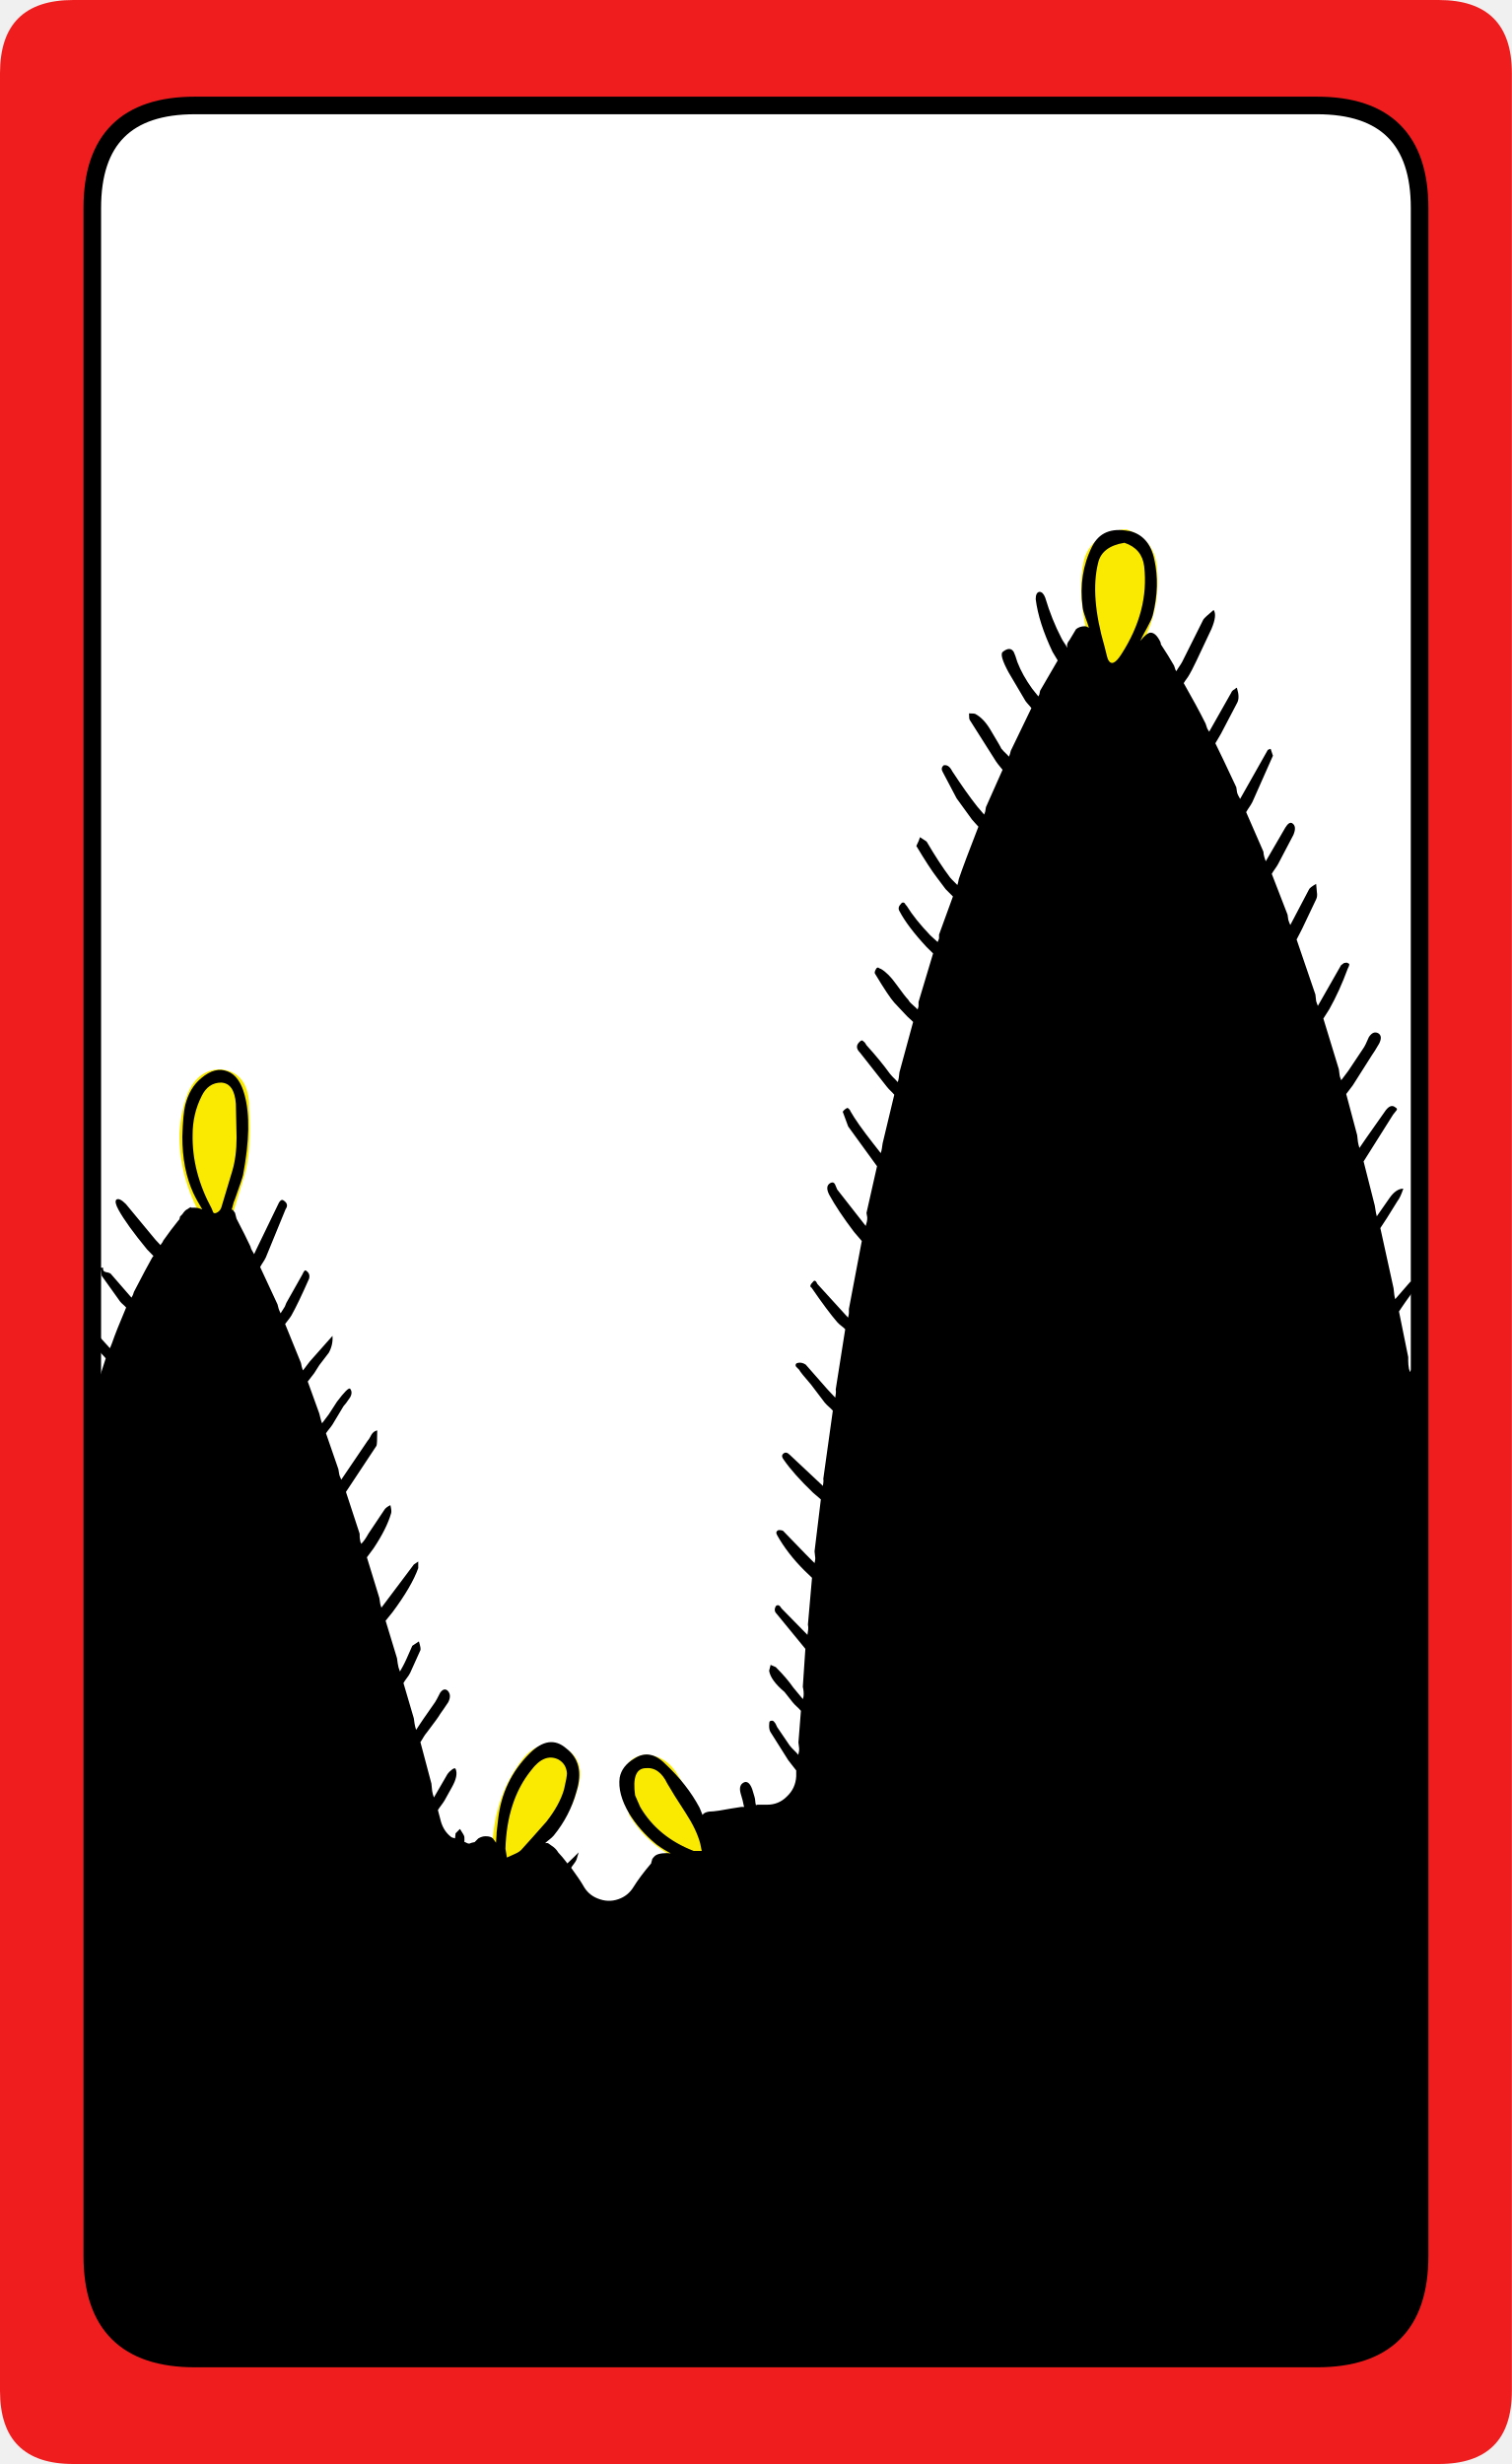
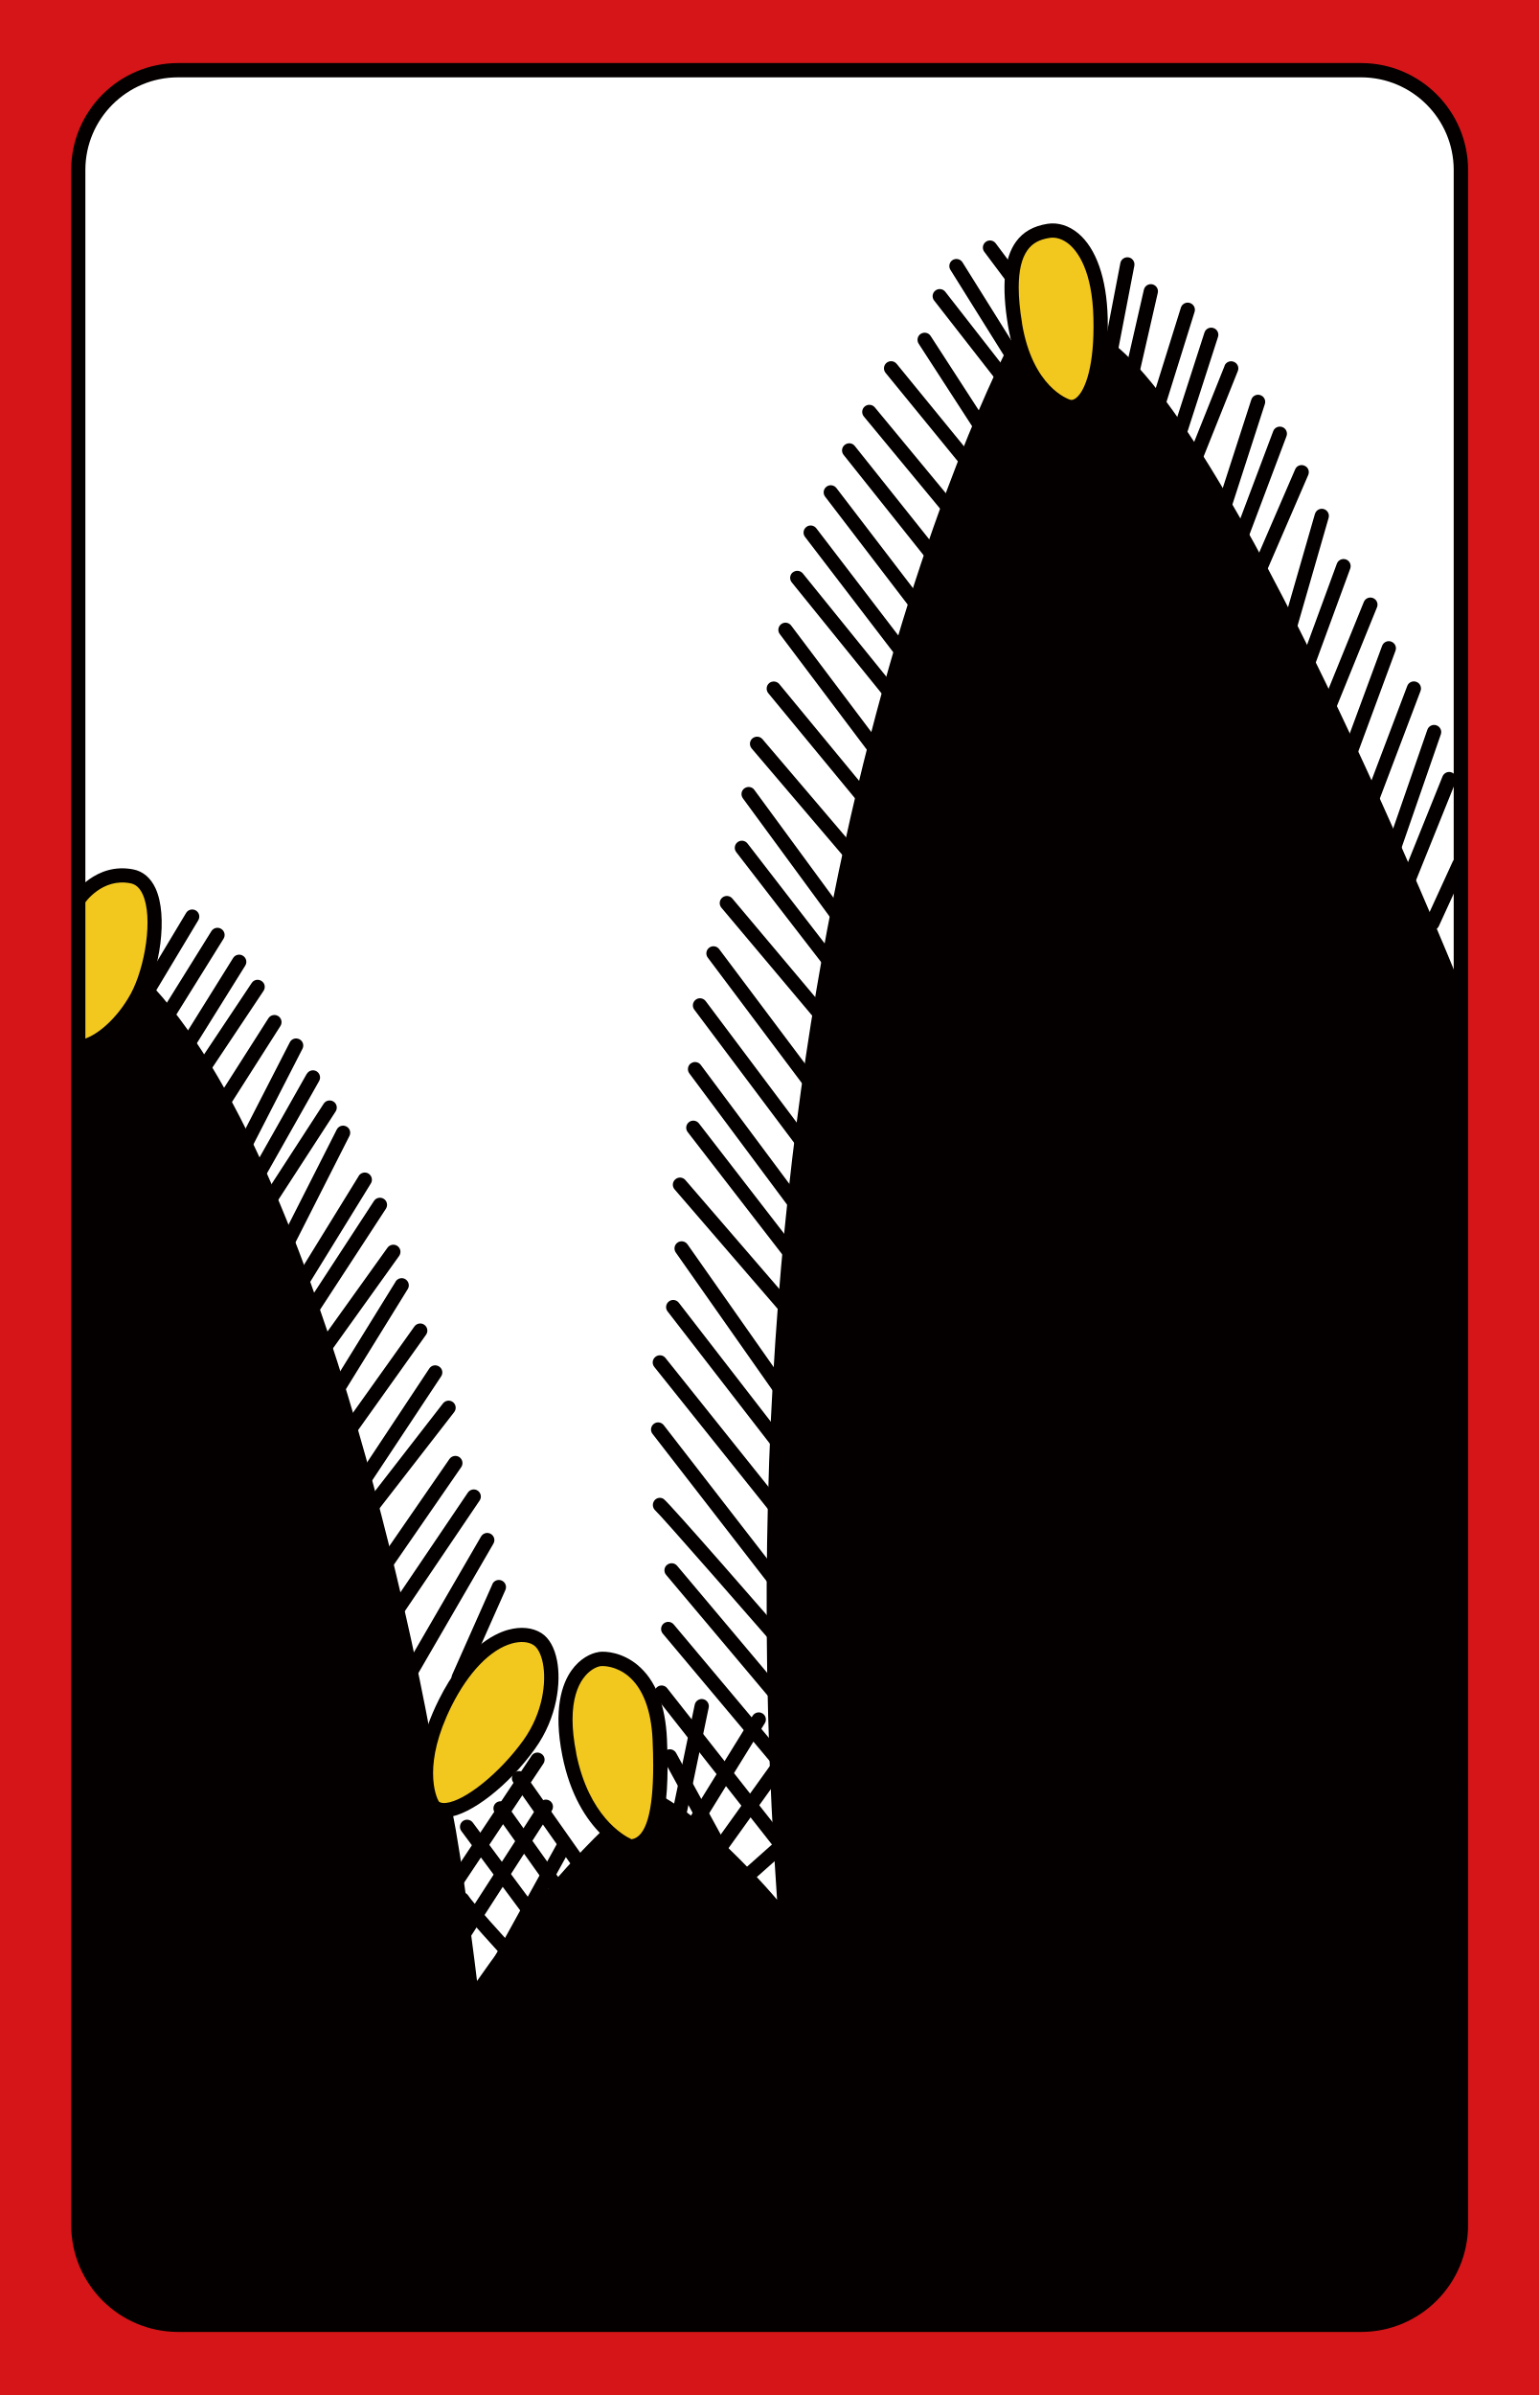
- <svg xmlns="http://www.w3.org/2000/svg" preserveAspectRatio="none" version="1.1" viewBox="0 0 103.2 168.2">
-   <path d="m13.299 7.199c-4.667 0-7 2.333-7 7v139.8c0 4.667 2.333 7 7 7h76.6c4.667 0 7-2.333 7-7v-139.8c0-4.667-2.333-7-7-7z" fill="#fff" />
-   <path d="m76.6 36.15c-1.41 0.256-2.276 0.938-2.6 2.049-0.387 1.675-0.22 3.725 0.5 6.15 0.291 1.781 1.665 2.536 2.799 0.75 1.381-2.104 1.932-4.286 1.65-6.549-0.142-1.13-0.776-1.915-1.9-2.352-0.018 3e-3 -0.051-0.012-0.1-0.049-0.03 3e-3 -0.096 3e-3 -0.199 0zm-61.6 36.85c-0.931 0.015-1.632 0.497-2.102 1.449-0.374 0.881-0.589 1.848-0.648 2.9v0.051c-0.028 1.824 0.422 3.624 1.35 5.4 0.414 1.577 2.138 0.831 2.35-0.102 8e-3 -0.016 8e-3 -0.032 0-0.049l0.75-2.451c0.331-1.192 0.432-2.74 0.301-4.648v-0.25c-0.09-1.407-0.724-2.174-1.9-2.301zm22.549 46.051c-0.774 0.017-1.441 0.416-2 1.199-1.237 1.658-1.886 3.641-1.949 5.949 0 0.359 0.098 3.328 3.449-0.25 1.253-1.344 2.021-2.543 2.301-3.6l0.049-0.15c0.133-0.436 0.201-0.785 0.201-1.049v-0.25c-0.084-0.722-0.45-1.255-1.1-1.6-0.309-0.164-0.627-0.247-0.951-0.25zm6.4 0.75c-0.454 0.059-0.805 0.241-1.051 0.549-0.598 0.829-0.472 1.907-0.398 2.301l0.049 0.299c0.068 0.161 0.202 0.446 0.4 0.852h-0.051c0.922 1.582 2.273 2.714 4.051 3.398 2.46 0.384 1.802-1.401 1.699-1.649-0.213-0.734-0.713-1.718-1.5-2.951l-0.799-1.299c-0.549-0.986-1.299-1.486-2.25-1.5z" fill="#faea01" />
-   <path d="m77.049 36.25c-1.2-0.233-2.033 0.117-2.5 1.051-0.633 1.267-0.85 2.648-0.65 4.148 0.043 0.403 0.302 0.944 0.432 1.402-0.093-0.035-0.162-0.102-0.281-0.102-0.233 0-0.433 0.066-0.6 0.199l-0.449 0.75c-0.146 0.167-0.197 0.334-0.15 0.5-1e-3 3e-3 2.3e-4 0.005-0.01 0.008-0.106-0.217-0.298-0.44-0.395-0.656-0.433-0.833-0.8-1.75-1.1-2.75-0.1-0.267-0.234-0.4-0.4-0.4-0.167 0.033-0.25 0.2-0.25 0.5 0.133 1.067 0.517 2.266 1.15 3.6 0.028 0.05 0.286 0.473 0.352 0.584l-1.201 2.066-0.051 0.25c-0.016 0.051-0.049 0.09-0.068 0.139-0.109-0.148-0.352-0.419-0.432-0.539-0.433-0.6-0.767-1.201-1-1.801-0.1-0.333-0.183-0.566-0.25-0.699-0.167-0.267-0.417-0.267-0.75 0-0.167 0.133-0.033 0.6 0.4 1.4l1.15 1.949c0.103 0.151 0.297 0.335 0.406 0.488l-1.406 2.912-0.051 0.199c-0.015 0.075-0.056 0.133-0.078 0.203-0.146-0.189-0.329-0.309-0.473-0.502l-0.049-0.051c0-0.033-0.25-0.466-0.75-1.299-0.3-0.5-0.633-0.851-1-1.051-0.033-0.033-0.184-0.051-0.451-0.051 0 0.267 0.017 0.418 0.051 0.451l1.805 2.85c0.176 0.252 0.281 0.349 0.434 0.549l-1.135 2.551-0.049 0.301c-0.014 0.075-0.054 0.135-0.076 0.205-0.197-0.233-0.211-0.238-0.475-0.555-0.5-0.633-1.066-1.434-1.699-2.4-0.167-0.333-0.368-0.467-0.602-0.4-0.133 0.133-0.149 0.283-0.049 0.449l0.949 1.801c0.6 0.833 0.951 1.316 1.051 1.449 0.102 0.135 0.319 0.341 0.436 0.484-0.645 1.654-1.093 2.852-1.336 3.566l-0.051 0.25c-0.011 0.06-0.035 0.109-0.049 0.166-0.168-0.183-0.328-0.311-0.5-0.516-0.5-0.667-1.033-1.484-1.6-2.451l-0.451-0.299c-0.033 0.133-0.117 0.333-0.25 0.6 0.6 1 1.067 1.717 1.4 2.15l0.6 0.799c0.086 0.105 0.393 0.378 0.498 0.498l-0.947 2.603v0.25c-0.013 0.094-0.072 0.169-0.098 0.258-0.059-0.056-0.473-0.43-0.502-0.459-0.7-0.733-1.235-1.4-1.602-2-0.067-0.067-0.115-0.133-0.148-0.199-0.1-0.067-0.183-0.051-0.25 0.049-0.167 0.167-0.202 0.333-0.102 0.5 0.367 0.7 0.985 1.518 1.852 2.451l0.443 0.436-0.994 3.314v0.299c-0.01 0.073-0.048 0.139-0.062 0.211-0.146-0.156-0.403-0.358-0.539-0.51l-0.1-0.15c-0.133-0.133-0.418-0.5-0.852-1.1-0.333-0.467-0.667-0.8-1-1-0.1-0.033-0.166-0.066-0.199-0.1-0.067 0-0.117 0.033-0.15 0.1-0.1 0.167-0.116 0.283-0.049 0.35 0.6 1 1.032 1.649 1.299 1.949l0.801 0.852c0.138 0.158 0.34 0.306 0.482 0.463l-0.934 3.436-0.049 0.4c-0.013 0.102-0.042 0.185-0.068 0.271-0.211-0.247-0.299-0.287-0.531-0.57-0.433-0.6-0.968-1.251-1.602-1.951-0.067-0.133-0.133-0.217-0.199-0.25-0.067-0.1-0.15-0.1-0.25 0-0.267 0.233-0.267 0.483 0 0.75l1.85 2.35c0.168 0.214 0.329 0.327 0.496 0.531l-0.795 3.32-0.051 0.35c-0.015 0.119-0.045 0.219-0.078 0.316l-0.521-0.666c-0.733-0.933-1.251-1.668-1.551-2.201 0-0.033-0.033-0.084-0.1-0.15s-0.117-0.082-0.15-0.049c-0.067 0.033-0.133 0.084-0.199 0.15-0.067 0.067-0.084 0.115-0.051 0.148l0.35 0.951 1.969 2.713-0.719 3.188 0.051 0.299c0.015 0.212-0.05 0.398-0.104 0.588l-1.947-2.488c-0.067-0.167-0.115-0.283-0.148-0.35-0.067-0.133-0.167-0.166-0.301-0.1-0.267 0.133-0.299 0.401-0.1 0.801 0.4 0.733 0.966 1.582 1.699 2.549l0.529 0.617-0.879 4.633v0.25c4e-4 0.122-0.034 0.233-0.057 0.348l-2.094-2.297c-0.1-0.233-0.199-0.284-0.299-0.15-0.2 0.2-0.235 0.334-0.102 0.4 0.733 1.067 1.317 1.85 1.75 2.35l0.051 0.051c0.105 0.13 0.385 0.305 0.498 0.438l-0.648 4.111c0.04 0.186-0.01 0.371-0.031 0.557-0.221-0.244-0.316-0.319-0.568-0.605l-1.449-1.65c-0.2-0.133-0.402-0.166-0.602-0.1-0.1 0.067-0.116 0.15-0.049 0.25l0.201 0.199c0.067 0.133 0.334 0.467 0.801 1l0.949 1.25c0.202 0.237 0.354 0.322 0.551 0.545l-0.65 4.654c0.035 0.17-0.015 0.324-0.027 0.484l-2.273-2.133c-0.167-0.167-0.316-0.184-0.449-0.051-0.1 0.1-0.083 0.234 0.051 0.4 0.433 0.633 1.1 1.383 2 2.25l0.35 0.299c0.056 0.055 0.123 0.103 0.18 0.158l-0.43 3.543 0.049 0.449c0.01 0.126-0.033 0.234-0.047 0.352-0.196-0.209-0.408-0.387-0.602-0.602l-1.5-1.549c-0.033-0.067-0.152-0.102-0.352-0.102-0.167 0.067-0.199 0.185-0.1 0.352 0.467 0.833 1.083 1.632 1.85 2.398 0.056 0.056 0.422 0.404 0.529 0.508l-0.279 3.193c0.056 0.247 1e-4 0.472-0.033 0.701l-1.766-1.801c-0.133-0.233-0.267-0.284-0.4-0.15-0.1 0.2-0.083 0.367 0.051 0.5l1.973 2.406-0.174 2.594c0.056 0.228 0.073 0.445 0.051 0.65-0.01 0.069-0.034 0.122-0.047 0.188l-0.654-0.789c-0.3-0.433-0.699-0.898-1.199-1.398l-0.35-0.15-0.1 0.4c0.067 0.433 0.416 0.916 1.049 1.449l0.551 0.699c0.182 0.23 0.387 0.366 0.57 0.588l-0.17 2.162 0.049 0.4c0.015 0.153-0.033 0.297-0.059 0.443-0.165-0.217-0.435-0.425-0.592-0.643l-0.85-1.25c-0.067-0.167-0.133-0.283-0.199-0.35-0.067-0.1-0.167-0.117-0.301-0.051-0.033 0.033-0.049 0.134-0.049 0.301 0 0.2 0.033 0.349 0.1 0.449l1.199 1.9c0.063 0.095 0.412 0.525 0.551 0.709v0.391c-0.026 0.556-0.243 1.023-0.65 1.4-0.369 0.369-0.818 0.551-1.35 0.549-0.284 6.5e-4 -0.502 6.5e-4 -0.65 0l-0.1 0.029c-0.062-0.202-0.03-0.374-0.1-0.578l-0.15-0.5c-0.133-0.367-0.3-0.533-0.5-0.5-0.3 0.1-0.401 0.35-0.301 0.75l0.1 0.35c0.059 0.157 0.091 0.426 0.146 0.6h-0.195c-0.474 0.072-0.974 0.155-1.5 0.25l-0.4 0.051c-0.398 0-0.645 0.083-0.746 0.248-0.074-0.168-0.122-0.327-0.203-0.498-0.567-1.067-1.352-2.067-2.352-3-0.7-0.7-1.4-0.816-2.1-0.35-0.567 0.333-0.9 0.765-1 1.299-0.1 0.733 0.117 1.551 0.65 2.451 0.467 0.767 1.083 1.466 1.85 2.1 0.439 0.329 0.694 0.455 0.988 0.625-0.097-0.015-0.135-8e-3 -0.238-0.025-0.467 0-0.767 0.083-0.9 0.25-0.1 0.1-0.148 0.183-0.148 0.25-0.026 0.072-0.044 0.138-0.051 0.199-0.516 0.609-0.915 1.144-1.199 1.602-0.248 0.413-0.598 0.696-1.051 0.85-0.461 0.159-0.928 0.141-1.4-0.051-0.435-0.168-0.768-0.468-1-0.9-0.157-0.271-0.436-0.681-0.812-1.197 0.103-0.188 0.286-0.359 0.363-0.553l0.15-0.5-0.301 0.301c-0.285 0.273-0.234 0.226-0.473 0.455-0.026-0.035-0.05-0.065-0.078-0.105-0.172-0.227-0.354-0.444-0.549-0.65-0.072-0.127-0.172-0.243-0.301-0.35l-0.35-0.25c-0.06-0.059-0.155-0.029-0.238-0.029 0.19-0.186 0.409-0.307 0.588-0.52 0.733-0.9 1.251-1.9 1.551-3 0.4-1.3 0.166-2.284-0.701-2.951-0.767-0.667-1.6-0.55-2.5 0.35-1.233 1.233-1.948 2.733-2.148 4.5l-0.102 0.9c0 0.251-0.036 0.45-0.041 0.693l-0.209-0.293c-0.1-0.1-0.267-0.15-0.5-0.15-0.167 0-0.333 0.05-0.5 0.15l-0.25 0.25c-0.146 0.024-0.262 0.057-0.35 0.1h-0.049c-0.107-1e-3 -0.197-0.094-0.301-0.113 0-0.113 0.013-0.217 0-0.336 0-0.067-0.101-0.251-0.301-0.551l-0.299 0.301-0.039 0.348c-0.084-0.05-0.181-0.034-0.262-0.098-0.336-0.256-0.569-0.607-0.699-1.051l-0.207-0.789c0.13-0.217 0.335-0.445 0.457-0.66l0.5-0.9c0.3-0.533 0.383-0.95 0.25-1.25-0.033-0.067-0.117-0.049-0.25 0.051s-0.234 0.199-0.301 0.299l-0.928 1.602c-0.054-0.147-0.101-0.296-0.121-0.451l-0.051-0.5-0.75-2.826c0.16-0.226 0.245-0.442 0.449-0.674 0.533-0.7 0.834-1.117 0.9-1.25 0.1-0.133 0.284-0.401 0.551-0.801 0.167-0.333 0.15-0.599-0.051-0.799-0.167-0.133-0.333-0.083-0.5 0.15-0.167 0.333-0.283 0.548-0.35 0.648l-0.801 1.15c-0.205 0.282-0.299 0.468-0.49 0.738-0.044-0.141-0.089-0.281-0.109-0.438l-0.049-0.35-0.707-2.408c0.134-0.251 0.332-0.432 0.457-0.693l0.699-1.549c0.033-0.067-1e-3 -0.266-0.102-0.6l-0.451 0.299-0.398 0.9c-0.192 0.425-0.31 0.612-0.447 0.861v-0.012c-0.075-0.177-0.125-0.359-0.15-0.549l-0.049-0.352-0.777-2.559 0.477-0.59c0.867-1.167 1.45-2.167 1.75-3v-0.451l-0.299 0.201-2.215 2.947c-0.026-0.101-0.075-0.192-0.086-0.299l-0.051-0.35-0.854-2.785 0.455-0.615c0.6-0.9 0.999-1.698 1.199-2.398 0.033-0.1 0.016-0.284-0.051-0.551-0.2 0.1-0.332 0.201-0.398 0.301l-1.102 1.648c-0.167 0.3-0.316 0.517-0.449 0.65-0.012 0.018-0.021 0.027-0.033 0.045-0.016-0.052-0.054-0.09-0.066-0.145-0.042-0.174-0.06-0.358-0.051-0.551l-0.934-2.85 2.084-3.15c0.033-0.067 0.051-0.416 0.051-1.049-0.167 0.033-0.3 0.132-0.4 0.299-0.1 0.2-0.183 0.334-0.25 0.4l-1.805 2.664c-0.048-0.138-0.13-0.266-0.146-0.414l-0.049-0.299-0.848-2.453c0.14-0.216 0.304-0.378 0.445-0.598l0.75-1.25c0.1-0.1 0.249-0.3 0.449-0.6 0.133-0.233 0.133-0.433 0-0.6-0.1-0.067-0.398 0.232-0.898 0.898l-0.551 0.852c-0.146 0.209-0.315 0.407-0.463 0.615-0.031-0.087-0.067-0.169-0.088-0.266l-0.1-0.4-0.789-2.184 0.439-0.566 0.35-0.551c0.133-0.167 0.35-0.45 0.65-0.85 0.2-0.367 0.283-0.75 0.25-1.15l-1.551 1.75c-0.095 0.112-0.356 0.479-0.463 0.609-0.03-0.085-0.065-0.164-0.086-0.258l-0.051-0.25-1.082-2.662c0.146-0.21 0.275-0.326 0.432-0.588 0.3-0.533 0.701-1.367 1.201-2.5 0.067-0.233-9.7e-4 -0.417-0.201-0.551-0.067-0.067-0.15 0.017-0.25 0.25l-1.1 1.949-0.1 0.25c-0.129 0.201-0.168 0.269-0.291 0.461-0.058-0.133-0.127-0.259-0.158-0.41l-0.051-0.199-1.186-2.549c0.129-0.25 0.256-0.383 0.385-0.652l1.352-3.299c0.167-0.233 0.116-0.435-0.15-0.602-0.1-0.067-0.201-0.016-0.301 0.15l-1.549 3.201c-0.067 0.148-0.09 0.191-0.15 0.322-0.083-0.175-0.215-0.323-0.25-0.523-0.243-0.52-0.561-1.154-0.951-1.9l-0.102-0.398-0.15-0.201c-0.03-0.018-0.053-0.004-0.082-0.018 0.096-0.263 0.09-0.423 0.232-0.732 0.333-0.933 0.517-1.484 0.551-1.65 0.433-2.3 0.468-4.116 0.102-5.449-0.233-0.867-0.617-1.4-1.15-1.6-0.567-0.233-1.165-0.084-1.799 0.449-0.533 0.433-0.902 1.05-1.102 1.85-0.1 0.4-0.166 1.117-0.199 2.15 0 1.467 0.25 2.75 0.75 3.85 0.215 0.455 0.413 0.779 0.611 1.113-0.16-0.043-0.266-0.113-0.512-0.113h-0.25l-0.051-0.049c0 0.036-0.019 0.051-0.051 0.049-0.056 0.037-0.107 0.072-0.15 0.102-0.1 0.033-0.216 0.15-0.35 0.35l-0.15 0.15-0.049 0.199-0.051 0.051c-0.356 0.442-0.707 0.907-1.051 1.398-0.029 0.117-0.135 0.198-0.186 0.305-0.14-0.169-0.273-0.273-0.414-0.453l-1.949-2.352c-0.3-0.3-0.517-0.399-0.65-0.299-0.1 0.1-0.05 0.333 0.15 0.699 0.367 0.667 1.016 1.568 1.949 2.701l0.434 0.445-0.084 0.104c-0.258 0.455-0.675 1.238-1.25 2.35l-0.049 0.15c-0.023 0.092-0.085 0.155-0.119 0.238l-1.379-1.588c-0.033-0.067-0.15-0.117-0.35-0.15-0.167-0.033-0.234-0.132-0.201-0.299h-0.199c0.033 0.1 0.066 0.282 0.1 0.549l1.25 1.75c0.121 0.156 0.295 0.267 0.42 0.42l-0.019 0.031c-0.432 1.016-0.75 1.814-0.951 2.398l-0.1 0.25c-0.01 0.032-0.032 0.06-0.041 0.092l-1.309-1.441c-0.233-0.233-0.433-0.266-0.6-0.1-0.1 0.1-0.1 0.201 0 0.301l1.199 1.449c0.151 0.204 0.276 0.297 0.424 0.484l-0.873 2.715-0.051 0.15c-0.01 0.128-0.055 0.236-0.088 0.352-0.112-0.133-0.411-0.491-0.461-0.551l-0.051-0.051c-0.1-0.167-0.201-0.3-0.301-0.4-0.133-0.133-0.3-0.166-0.5-0.1l0.5 0.951 0.15 0.199c0.09 0.128 0.362 0.374 0.469 0.514l-0.818 2.986v0.15c1e-3 0.157-0.077 0.283-0.107 0.428-0.193-0.219-0.294-0.3-0.492-0.527l-1.1-1.15c-0.033-0.033-0.134-0.084-0.301-0.15h-0.051l0.051 0.4 1.199 1.699c0.201 0.281 0.306 0.381 0.482 0.617l-0.332 62.883 94.459-0.599-0.814-57.896c-3e-4 -1e-3 0-4e-3 0-6e-3l-0.01-0.014-0.9-5.965c0.238-0.378 0.243-0.405 0.506-0.82l0.201-0.352v-0.449l-0.352 0.051-0.1 0.049-0.443 0.666-0.01-0.016c-0.034-0.184-0.051-0.368-0.051-0.551v-0.148l-0.648-3.408c0.204-0.331 0.268-0.476 0.498-0.842l0.451-0.75c0.133-0.233 0.101-0.4-0.1-0.5-0.133-0.1-0.252-0.017-0.352 0.25l-0.635 1.121-0.016-0.072-0.051-0.15c-0.034-0.184-0.051-0.366-0.051-0.549v-0.25l-0.631-3.115c0.196-0.274 0.212-0.332 0.432-0.635l0.5-0.701 0.15-0.699h-0.301l-1.041 1.195c-0.021-0.097-0.046-0.191-0.059-0.295l-0.051-0.451-0.902-4.107c0.245-0.374 0.17-0.259 0.453-0.691l0.715-1.15c0.133-0.167 0.267-0.45 0.4-0.85-0.333 0-0.649 0.217-0.949 0.65l-0.861 1.236c-0.037-0.14-0.071-0.283-0.09-0.438l-0.049-0.299-0.762-3.006 2.012-3.195c0.033-0.033 0.099-0.117 0.199-0.25 0.1-0.1 0.084-0.183-0.049-0.25-0.2-0.167-0.417-0.099-0.65 0.201l-1.301 1.85c-0.197 0.275-0.307 0.457-0.494 0.723-0.042-0.137-0.086-0.273-0.105-0.424l-0.051-0.449-0.748-2.809c0.108-0.149 0.355-0.458 0.449-0.592l1.299-2.049c0.1-0.133 0.267-0.401 0.5-0.801 0.167-0.333 0.151-0.566-0.049-0.699-0.233-0.133-0.45-0.05-0.65 0.25-0.167 0.4-0.3 0.666-0.4 0.799l-1 1.5c-0.189 0.27-0.307 0.395-0.49 0.652-0.034-0.119-0.097-0.22-0.109-0.352l-0.053-0.4-1.057-3.459c0.074-0.126 0.356-0.546 0.408-0.641 0.467-0.833 0.883-1.75 1.25-2.75 0.067-0.133 0.102-0.217 0.102-0.25 0.033-0.067-1e-3 -0.117-0.102-0.15-0.033-0.033-0.117-0.033-0.25 0-0.1 0.067-0.168 0.117-0.201 0.15l-1.582 2.775c-0.041-0.108-0.088-0.214-0.117-0.326l-0.051-0.449-1.283-3.756c0.115-0.24 0.277-0.51 0.383-0.744l0.951-2c0.067-0.133 0.082-0.3 0.049-0.5l-0.049-0.551c-0.3 0.167-0.467 0.3-0.5 0.4l-1.264 2.406c-0.047-0.117-0.104-0.225-0.137-0.355l-0.051-0.352-1.078-2.785c0.11-0.204 0.328-0.465 0.43-0.664l1.049-2c0.167-0.4 0.134-0.667-0.1-0.801-0.133-0.067-0.283 0.034-0.449 0.301l-1.338 2.303c-0.082-0.209-0.152-0.421-0.162-0.652l-1.178-2.699c0.146-0.269 0.284-0.41 0.43-0.701l1.398-3.15-0.148-0.449c0-0.033-0.068-0.018-0.201 0.049l-1.891 3.348c-0.075-0.146-0.168-0.281-0.209-0.447l-0.051-0.35c-0.723-1.546-1.161-2.463-1.43-3.002 0.144-0.263 0.23-0.366 0.381-0.648l1.1-2.1c0.133-0.233 0.133-0.567 0-1 0-0.067-0.05-0.049-0.15 0.051-0.133 0.067-0.217 0.15-0.25 0.25l-1.504 2.658c-0.042-0.091-0.116-0.16-0.146-0.26l-0.1-0.299c-0.398-0.801-0.914-1.743-1.49-2.756 0.127-0.228 0.265-0.355 0.391-0.594 0.133-0.2 0.633-1.235 1.5-3.102 0.267-0.633 0.317-1.065 0.15-1.299-0.4 0.333-0.634 0.55-0.701 0.65l-1.449 2.898c-0.109 0.204-0.282 0.423-0.396 0.629-0.015-0.029-0.038-0.048-0.053-0.078l-0.102-0.301c-0.256-0.449-0.554-0.932-0.898-1.449 0-0.072-0.02-0.138-0.051-0.199-0.2-0.4-0.417-0.602-0.65-0.602-0.167 0-0.399 0.184-0.699 0.551 0 0.004-0.012 0.01-0.014 0.014 0.261-0.57 0.735-1.288 0.861-1.764 0.333-1.333 0.368-2.601 0.102-3.801-0.234-1.1-0.817-1.749-1.75-1.949zm-0.299 0.801c0.8 0.267 1.25 0.8 1.35 1.6 0.233 2.033-0.284 4.033-1.551 6-0.4 0.633-0.7 0.767-0.9 0.4-0.033-0.033-0.117-0.334-0.25-0.9-0.667-2.3-0.816-4.201-0.449-5.701 0.167-0.767 0.767-1.232 1.801-1.398zm-61.65 36.85c0.6 0.033 0.933 0.516 1 1.449 0.033 1.367 0.049 2.134 0.049 2.301 0 0.867-0.099 1.632-0.299 2.299-0.167 0.567-0.417 1.4-0.75 2.5-0.067 0.167-0.183 0.285-0.35 0.352-0.1 0.033-0.168 0.016-0.201-0.051l-0.1-0.25c-0.9-1.667-1.334-3.351-1.301-5.051 0-0.933 0.202-1.8 0.602-2.6 0.3-0.633 0.75-0.949 1.35-0.949zm22.062 46.162c0.308-0.125 0.621-0.113 0.938 0.037 0.367 0.2 0.566 0.518 0.6 0.951 0 0.167-0.066 0.533-0.199 1.1-0.2 0.7-0.601 1.433-1.201 2.199-0.733 0.833-1.284 1.45-1.65 1.85-0.1 0.133-0.267 0.252-0.5 0.352l-0.549 0.25-0.1-0.602c0.067-2.2 0.65-3.983 1.75-5.35 0.3-0.4 0.604-0.662 0.912-0.787zm6.887 0.637c0.633-0.067 1.133 0.284 1.5 1.051 0.267 0.467 0.683 1.133 1.25 2 0.5 0.767 0.833 1.466 1 2.1l0.1 0.5h-0.549c-1.633-0.633-2.85-1.633-3.65-3l-0.35-0.799c-0.167-1.2 0.066-1.818 0.699-1.852zm1.201 5.551-0.051 0.051z" />
-   <g transform="translate(-326.3)">
-     <path transform="translate(160.15,84.1)" d="m171.15-84.1c-3.333 0-5 1.667-5 5v158.2c0 3.333 1.667 5 5 5h93.199c3.333 0 5-1.667 5-5v-158.2c0-3.333-1.667-5-5-5zm8.299 7.199h76.6c4.667 0 7 2.333 7 7v139.8c0 4.667-2.333 7-7 7h-76.6c-4.667 0-7-2.333-7-7v-139.8c0-4.667 2.333-7 7-7z" fill="#ef1d1e" />
-     <path transform="translate(160.15,84.1)" d="m179.45-76.901c-4.667 0-7 2.333-7 7v139.8c0 4.667 2.333 7 7 7h76.6c4.667 0 7-2.333 7-7v-139.8c0-4.667-2.333-7-7-7z" fill="none" stroke="#000" stroke-width="1.2" />
+ <svg xmlns="http://www.w3.org/2000/svg" id="_레이어_1" data-name="레이어_1" version="1.1" viewBox="0 0 153.07 238.11">
+   <defs>
+     <style>
+       .st0 {
+         fill: #f2c81f;
+       }
+ 
+       .st1 {
+         fill: #fff;
+       }
+ 
+       .st2 {
+         fill: #040000;
+       }
+ 
+       .st3 {
+         fill: #d61518;
+       }
+     </style>
+   </defs>
+   <rect class="st3" width="153.07" height="238.11" />
+   <g>
+     <path class="st1" d="M7.79,17.29l-.33,87.5,21.33,52.67,10.67,40.33,6.67,6s28.33-10,29-9.83c.67.17,11.67,0,11.67,0l37.67-55,21-40.83-.17-82.17s-1.17-9.5-10.67-9.17H17.45s-8.67.17-9.67,10.5Z" />
+     <path class="st0" d="M7.79,89.25s1.87-2.75,4.62-2.38c2.75.38,4,5,1.75,11.5-2.25,6.5-6.25,6.25-6.25,6.25l-.12-15.38Z" />
+     <path class="st0" d="M43.04,179.62s-1.38-3.25-.13-7.25c1.25-4,4.37-7.75,6.63-9.25,2.25-1.5,4.62-.75,5.25,2.25.63,3-1,5.88-2.75,8.75-1.75,2.87-6.63,5.88-7.88,6.13-1.25.25-1.12-.63-1.12-.63Z" />
+     <path class="st0" d="M59.16,164.87s-2.87.75-2.87,6.5,4.12,11,5.13,12.25c1,1.25,3,1.75,3,1.75l.87-5.75s.63-5.25,0-9.38c-.63-4.12-4-6.38-6.13-5.38Z" />
+     <path class="st0" d="M104.03,23.12s-2.13-1.13-3.38,3.12,1.13,10.38,2.38,11.87c1.25,1.5,2.5,4,2.5,4l4-1.12.37-6.5s-.5-5.38-1.37-8.37c-.87-3-3.25-3.38-4.5-3Z" />
+     <path class="st2" d="M17.71,6.27c-5.86,0-10.63,4.77-10.63,10.63v204.31c0,5.86,4.77,10.63,10.63,10.63h117.66c5.86,0,10.63-4.77,10.63-10.63V16.9c0-5.86-4.77-10.63-10.63-10.63H17.71ZM8.49,221.21h0V16.9c0-5.08,4.13-9.21,9.21-9.21h117.66c5.08,0,9.21,4.13,9.21,9.21v204.31c0,5.08-4.13,9.21-9.21,9.21H17.71c-5.08,0-9.21-4.13-9.21-9.21Z" />
+     <path class="st2" d="M7.2,89.06l1.18.79c.07-.11,1.79-2.6,4.61-2.03.51.1.9.45,1.19,1.07,1.08,2.31.24,7.3-1.17,9.9-1.34,2.45-3.46,4.36-5.16,4.64l.23,1.4c2.14-.36,4.62-2.51,6.17-5.36,1.63-3,2.5-8.41,1.21-11.17-.48-1.03-1.24-1.67-2.19-1.86-3.76-.75-5.97,2.5-6.06,2.64Z" />
+     <path class="st2" d="M50.55,162.03c-1.49.41-4.36,1.86-6.9,6.94-3.65,7.29-1.22,10.91-1.11,11.06l.05.07.06.05c.32.29.91.62,1.86.52,2.35-.25,6.09-3.17,8.69-6.8,2.26-3.14,2.6-6.68,2.2-8.76-.25-1.31-.79-2.26-1.56-2.75-.87-.55-2.04-.67-3.28-.33h0ZM43.07,176.28h0c0-1.58.4-3.79,1.84-6.68,1.68-3.35,3.87-5.62,6.01-6.21.84-.23,1.62-.18,2.14.16.42.27.76.93.93,1.82.35,1.8.04,4.89-1.96,7.67-2.32,3.22-5.77,6.01-7.69,6.21-.32.03-.55-.02-.7-.14-.14-.25-.57-1.15-.57-2.83Z" />
+     <path class="st2" d="M59.52,164.25c-.75.11-1.85.64-2.69,1.83-.93,1.31-1.83,3.85-.9,8.5,1.56,7.8,6.42,9.62,6.62,9.7l.14.05h.15c2.79-.23,3.83-3.64,3.49-11.42-.15-3.41-1.14-5.89-2.93-7.38-1.5-1.24-3.14-1.4-3.88-1.29h0ZM57.31,174.31h0c-.26-1.3-.37-2.41-.37-3.35,0-2.06.51-3.31,1.04-4.06.62-.88,1.38-1.2,1.73-1.25.38-.05,1.61.02,2.77.98,1.45,1.2,2.29,3.4,2.42,6.35.04.91.06,1.75.06,2.54,0,4.68-.73,7.12-2.15,7.34-.85-.39-4.26-2.33-5.51-8.55Z" />
+     <path class="st2" d="M104.18,22.25c-1.4.22-2.43.8-3.14,1.78-1.19,1.65-1.45,4.39-.79,8.37,1.23,7.36,5.65,8.68,5.84,8.73h.04c.62.15,1.26-.03,1.81-.48,1.54-1.27,2.33-4.49,2.22-9.05-.1-3.92-1.14-6.9-2.93-8.4-.92-.77-2.01-1.11-3.05-.95h0ZM101.65,32.17h0c-.23-1.36-.34-2.56-.34-3.59,0-1.67.29-2.91.88-3.72.49-.68,1.17-1.05,2.2-1.21.64-.1,1.32.13,1.93.63.85.72,2.31,2.62,2.42,7.35.12,4.71-.8,7.18-1.7,7.92-.21.17-.4.24-.59.2-.25-.08-3.75-1.27-4.81-7.59Z" />
+     <path class="st2" d="M144.95,97.29s-23-56.83-35.5-64c0,0-.17,7-2.5,7.33-2.33.33-5.5-5.33-6-7.5,0,0-30.67,55.5-23.67,155.75,0,0-6.33-7.58-11.67-10.42,0,0-.83,5.33-2.33,5.33s-3.17-2-3.17-2c0,0-5.83,5.33-12.67,15.17,0,0-1.5-12.5-2.5-17,0,0-3.5,2-2.17-7.67,0,0-10-56.5-28.33-75,0,0-1.33,5.83-6.33,6.33,0,0-.5,1.17-.5,1.83v116.17s-.16,9.02,10.09,9.51h117.66s9.92-1,9.92-9.92l-.33-123.92Z" />
+     <path class="st2" d="M144.47,85.66l-2.67,5.83c-.16.36,0,.78.35.94.36.16.78,0,.94-.35l2.67-5.83c.16-.36,0-.78-.35-.94-.36-.16-.78,0-.94.35Z" />
+     <path class="st2" d="M143.46,77.19l-4.5,11.17c-.15.36.03.78.39.92.36.15.78-.03.92-.39l4.5-11.17c.15-.36-.03-.78-.39-.92-.36-.15-.77.03-.92.39Z" />
+     <path class="st2" d="M141.95,72.55l-4.33,12.5c-.13.37.07.77.44.9.37.13.77-.07.9-.44l4.33-12.5c.13-.37-.07-.77-.44-.9-.37-.13-.77.07-.9.44Z" />
+     <path class="st2" d="M139.95,68.2l-4.67,12.33c-.14.37.05.78.41.91.37.14.77-.05.91-.41l4.67-12.33c.14-.37-.05-.78-.41-.91-.37-.14-.78.05-.91.41Z" />
+     <path class="st2" d="M137.45,64.21l-4,10.83c-.14.37.05.77.42.91.37.14.77-.05.91-.42l4-10.83c.14-.37-.05-.77-.42-.91-.37-.14-.77.05-.91.42Z" />
+     <path class="st2" d="M135.63,59.85l-4.67,11.5c-.15.36.03.78.39.92.36.15.78-.03.92-.39l4.67-11.5c.15-.36-.03-.78-.39-.92-.36-.15-.78.03-.92.39Z" />
+     <path class="st2" d="M132.95,56.04l-3.67,10c-.13.37.05.77.42.91.37.13.77-.05.91-.42l3.67-10c.13-.37-.05-.77-.42-.91-.37-.13-.77.05-.91.42Z" />
+     <path class="st2" d="M130.77,51.09l-3.17,11c-.11.38.11.77.48.88.38.11.77-.11.88-.48l3.17-11c.11-.38-.11-.77-.48-.88-.38-.11-.77.11-.88.49Z" />
+     <path class="st2" d="M128.8,46.67l-4.83,11.17c-.15.36,0,.78.37.93.36.16.78,0,.93-.37l4.83-11.17c.16-.36,0-.78-.37-.93-.36-.16-.78,0-.93.37Z" />
+     <path class="st2" d="M126.62,42.87l-4.33,11.5c-.14.37.05.78.41.91.37.14.78-.05.91-.41l4.33-11.5c.14-.37-.05-.78-.41-.91-.37-.14-.78.05-.91.41Z" />
+     <path class="st2" d="M124.44,39.74l-3.5,10.83c-.12.37.09.77.46.89.37.12.77-.08.89-.46l3.5-10.83c.12-.37-.08-.77-.46-.89-.37-.12-.77.08-.89.46Z" />
+     <path class="st2" d="M121.79,36.36l-4.67,11.67c-.15.36.03.78.39.92.36.15.78-.03.92-.39l4.67-11.67c.15-.36-.03-.78-.4-.92-.36-.15-.78.03-.92.39Z" />
+     <path class="st2" d="M119.78,33.07l-3.33,10.33c-.12.37.09.77.46.89.37.12.77-.08.89-.46l3.33-10.33c.12-.37-.08-.77-.46-.89-.37-.12-.77.08-.89.46Z" />
+     <path class="st2" d="M117.44,30.58l-3.33,10.67c-.12.37.09.77.47.89.37.12.77-.09.89-.46l3.33-10.67c.12-.37-.09-.77-.47-.89-.37-.12-.77.09-.89.46Z" />
+     <path class="st2" d="M113.76,28.8l-1.83,8c-.09.38.15.76.53.85.38.09.76-.15.85-.53l1.83-8c.09-.38-.15-.76-.53-.85-.38-.09-.76.15-.85.53Z" />
+     <path class="st2" d="M111.42,26.15l-1.83,9.5c-.07.38.18.76.56.83.38.07.76-.18.83-.56l1.83-9.5c.07-.38-.18-.76-.56-.83-.38-.07-.76.18-.83.56Z" />
+     <path class="st2" d="M98.03,24.05c-.31.23-.38.68-.14.99l2,2.67c.23.31.68.38.99.14.31-.23.38-.68.14-.99l-2-2.67c-.23-.31-.68-.38-.99-.14Z" />
+     <path class="st2" d="M94.74,25.85c-.33.21-.43.65-.22.98l5.83,9.33c.21.33.64.43.98.23.33-.21.43-.65.22-.98l-5.83-9.33c-.21-.33-.64-.43-.98-.23Z" />
+     <path class="st2" d="M93.02,28.89c-.31.24-.36.69-.12.99l7.67,9.83c.24.31.69.36.99.12.31-.24.36-.69.12-.99l-7.67-9.83c-.24-.31-.69-.36-.99-.12Z" />
+     <path class="st2" d="M91.57,33.19c-.33.21-.42.65-.21.98l5.83,9c.21.33.65.42.98.21.33-.21.42-.65.21-.98l-5.83-9c-.21-.33-.65-.42-.98-.21Z" />
+     <path class="st2" d="M88.17,36.07c-.3.25-.35.69-.1,1l8.17,10c.25.3.69.35,1,.1.3-.25.35-.69.1-1l-8.17-10c-.25-.3-.69-.35-1-.1Z" />
+     <path class="st2" d="M86,40.41c-.3.25-.34.7-.09,1l8.83,10.67c.25.3.7.34,1,.09.3-.25.34-.7.09-1l-8.83-10.67c-.25-.3-.7-.34-1-.09Z" />
+     <path class="st2" d="M84.01,44.23c-.31.24-.36.69-.11,1l9.83,12.33c.24.31.69.36,1,.11.31-.24.36-.69.11-1l-9.83-12.33c-.24-.31-.69-.36-1-.11Z" />
+     <path class="st2" d="M82.19,48.39c-.31.24-.37.68-.13.99l10.33,13.5c.24.31.68.37.99.13.31-.24.37-.68.13-.99l-10.33-13.5c-.24-.31-.68-.37-.99-.13Z" />
+     <path class="st2" d="M80.19,52.39c-.31.24-.37.68-.13.99l10.33,13.5c.24.31.68.37.99.13.31-.24.37-.68.13-.99l-10.33-13.5c-.24-.31-.68-.37-.99-.13Z" />
+     <path class="st2" d="M78.84,56.9c-.3.25-.35.69-.1,1l11.33,14c.25.3.69.35,1,.11.3-.25.35-.69.1-1l-11.33-14c-.25-.3-.69-.35-1-.1Z" />
+     <path class="st2" d="M77.69,62.05c-.31.24-.38.68-.14.99l10.67,14.17c.23.31.68.38.99.14.31-.24.38-.68.14-.99l-10.67-14.17c-.23-.31-.68-.38-.99-.14Z" />
+     <path class="st2" d="M76.5,67.91c-.3.25-.34.7-.1,1l11,13.33c.25.3.7.34,1,.1.3-.25.34-.7.1-1l-11-13.33c-.25-.3-.7-.34-1-.1Z" />
+     <path class="st2" d="M74.83,73.41c-.3.25-.33.7-.08,1l11.5,13.5c.25.3.7.33,1,.08.3-.25.33-.7.08-1l-11.5-13.5c-.25-.3-.7-.33-1-.08Z" />
+     <path class="st2" d="M74.03,78.38c-.32.23-.38.67-.15.99l9.17,12.5c.23.32.67.38.99.15.32-.23.38-.67.15-.99l-9.17-12.5c-.23-.32-.67-.38-.99-.15Z" />
+     <path class="st2" d="M73.35,83.73c-.31.24-.37.68-.13.99l10.17,13.17c.24.31.68.37.99.13.31-.24.37-.68.13-.99l-10.17-13.17c-.24-.31-.68-.37-.99-.13Z" />
+     <path class="st2" d="M71.83,89.24c-.3.25-.34.7-.09,1l11.5,13.67c.25.3.7.34,1,.09.3-.25.34-.7.09-1l-11.5-13.67c-.25-.3-.7-.34-1-.09Z" />
+     <path class="st2" d="M70.53,94.22c-.31.23-.38.68-.14.99l12,16c.24.31.68.38.99.14.31-.23.38-.68.14-.99l-12-16c-.23-.31-.68-.38-.99-.14Z" />
+     <path class="st2" d="M69.19,99.39c-.31.23-.38.68-.14.99l14,18.67c.24.31.68.38.99.14.31-.23.38-.68.14-.99l-14-18.67c-.24-.31-.68-.38-.99-.14Z" />
+     <path class="st2" d="M68.7,105.72c-.31.23-.38.68-.15.99l11.67,15.67c.23.31.68.38.99.15.31-.23.38-.68.15-.99l-11.67-15.67c-.23-.31-.68-.38-.99-.14Z" />
+     <path class="st2" d="M68.52,111.56c-.31.24-.37.68-.13.99l12.5,16.17c.24.31.68.37.99.13.31-.24.37-.68.13-.99l-12.5-16.17c-.24-.31-.69-.37-.99-.13Z" />
+     <path class="st2" d="M67.16,117.25c-.3.26-.33.7-.07,1l14.67,17c.25.3.7.33,1,.07.3-.26.33-.7.07-1l-14.67-17c-.26-.3-.7-.33-1-.07Z" />
+     <path class="st2" d="M67.38,123.54c-.32.22-.4.67-.17.99l12.17,17.33c.22.32.67.4.99.17.32-.22.4-.67.17-.99l-12.17-17.33c-.23-.32-.67-.4-.99-.17Z" />
+     <path class="st2" d="M66.52,129.39c-.31.24-.37.68-.13.99l13.67,17.67c.24.31.68.37.99.13.31-.24.37-.68.13-.99l-13.67-17.67c-.24-.31-.68-.37-.99-.13Z" />
+     <path class="st2" d="M65.18,134.9c-.31.25-.36.69-.11,1l15.33,19.17c.25.31.69.36,1,.11.31-.25.36-.69.11-1l-15.33-19.17c-.24-.31-.69-.36-1-.11Z" />
+     <path class="st2" d="M65.02,141.56c-.31.24-.37.69-.13.99l14.33,18.5c.24.31.69.37.99.13.31-.24.37-.69.13-.99l-14.33-18.5c-.24-.31-.68-.37-.99-.13Z" />
+     <path class="st2" d="M65.07,149.2c-.23.29-.17.73.1.97.62.55,9.76,11.01,15.74,17.91.26.29.7.33,1,.07.29-.26.33-.7.07-1-5.75-6.63-15.47-17.79-15.98-18.12-.31-.21-.71-.13-.94.17Z" />
+     <path class="st2" d="M66.33,155.58c-.3.25-.34.7-.08,1l16.83,20c.25.3.7.34,1,.09.3-.25.34-.7.09-1l-16.83-20c-.25-.3-.7-.34-1-.09Z" />
+     <path class="st2" d="M66,161.41c-.3.25-.34.7-.09,1l14.83,17.67c.25.3.7.34,1,.09.3-.25.34-.7.09-1l-14.83-17.67c-.25-.3-.7-.34-1-.09Z" />
+     <path class="st2" d="M65.35,167.73c-.31.24-.36.69-.12.99l16,20.33c.24.31.69.36,1,.12.31-.24.36-.69.12-1l-16-20.33c-.24-.31-.69-.36-.99-.12Z" />
+     <path class="st2" d="M66.28,174c-.34.19-.47.62-.28.96l11.67,21.33c.19.34.62.47.96.28.34-.19.47-.62.28-.96l-11.67-21.33c-.19-.34-.62-.47-.96-.28Z" />
+     <path class="st2" d="M78.98,181.42l-6,5.33c-.29.26-.32.71-.06,1,.26.29.71.32,1,.06l6-5.33c.29-.26.32-.71.06-1-.26-.29-.71-.32-1-.06Z" />
+     <path class="st2" d="M78.38,173.04l-7.17,10c-.23.32-.16.76.16.99.32.23.76.16.99-.16l7.17-10c.23-.32.16-.76-.16-.99-.32-.23-.76-.16-.99.16Z" />
+     <path class="st2" d="M74.85,170.58l-7,11.33c-.21.33-.1.77.23.97.33.21.77.1.98-.23l7-11.33c.21-.33.1-.77-.23-.97-.33-.21-.77-.1-.98.23Z" />
+     <path class="st2" d="M69.09,169.48l-2.5,12c-.08.38.17.76.55.84.38.08.76-.17.84-.55l2.5-12c.08-.38-.17-.76-.55-.84-.38-.08-.76.17-.84.55Z" />
+     <path class="st2" d="M53.69,179.24l-8.17,12.67c-.21.33-.12.77.21.98.33.21.77.12.98-.21l8.17-12.67c.21-.33.12-.77-.21-.98-.33-.21-.77-.12-.98.21Z" />
+     <path class="st2" d="M55.5,183.11l-8,14.5c-.19.34-.06.77.28.96.34.19.77.07.96-.28l8-14.5c.19-.34.06-.77-.28-.96-.34-.19-.77-.07-.96.28Z" />
+     <path class="st2" d="M52.86,174.56l-8.33,12.5c-.22.33-.13.77.2.98.33.22.77.13.98-.2l8.33-12.5c.22-.33.13-.77-.2-.98-.33-.22-.77-.13-.98.2Z" />
+     <path class="st2" d="M51.21,176.21c-.32.22-.4.67-.17.99l8.33,11.83c.23.32.67.4.99.17.32-.22.4-.67.17-.99l-8.33-11.83c-.23-.32-.67-.4-.99-.17Z" />
+     <path class="st2" d="M49.37,179.21c-.32.23-.39.67-.17.99l8.67,12.17c.23.32.67.39.99.17.32-.23.39-.67.17-.99l-8.67-12.17c-.23-.32-.67-.39-.99-.17Z" />
+     <path class="st2" d="M46.03,181.05c-.31.23-.38.68-.15.99l7.17,9.67c.23.31.68.38.99.15.31-.23.38-.68.15-.99l-7.17-9.67c-.23-.31-.68-.38-.99-.15Z" />
+     <path class="st2" d="M45.67,188.17c-.33.15-.51.5-.39.84.05.16.21.64,6.32,7.26.27.29.71.31,1,.04.29-.27.31-.71.04-1-2.73-2.95-5.77-6.35-6.05-6.82-.18-.31-.59-.47-.92-.32Z" />
+     <path class="st2" d="M48.97,157.5l-4,9c-.16.36,0,.78.36.94.36.16.78,0,.93-.36l4-9c.16-.36,0-.78-.36-.94-.36-.16-.78,0-.94.36Z" />
+     <path class="st2" d="M47.84,152.76l-7.83,13.5c-.2.34-.08.77.26.97.34.2.77.08.97-.26l7.83-13.5c.2-.34.08-.77-.26-.97-.34-.2-.77-.08-.97.26Z" />
+     <path class="st2" d="M46.53,148.39l-8,11.83c-.22.32-.13.76.19.98.32.22.76.13.98-.19l8-11.83c.22-.32.13-.76-.19-.98-.32-.22-.76-.13-.98.19Z" />
+     <path class="st2" d="M44.7,145.05l-8.17,11.83c-.22.32-.14.76.18.99.32.22.76.14.99-.18l8.17-11.83c.22-.32.14-.76-.18-.99-.32-.22-.76-.14-.99.18Z" />
+     <path class="st2" d="M44.06,139.52l-9.83,12.67c-.24.31-.18.75.12.99.31.24.75.18.99-.12l9.83-12.67c.24-.31.18-.75-.12-.99-.31-.24-.75-.18-.99.12Z" />
+     <path class="st2" d="M42.69,136.06l-8.17,12.33c-.22.33-.13.77.2.98.33.22.76.13.98-.2l8.17-12.33c.22-.33.13-.77-.2-.98-.33-.22-.77-.13-.98.2Z" />
+     <path class="st2" d="M41.21,131.88l-9.5,13.33c-.23.32-.15.76.17.99.32.23.76.15.99-.17l9.5-13.33c.23-.32.15-.76-.17-.99-.32-.23-.76-.15-.99.17Z" />
+     <path class="st2" d="M39.35,127.41l-7.83,12.67c-.21.33-.1.77.23.98.33.21.77.1.97-.23l7.83-12.67c.21-.33.1-.77-.23-.98-.33-.21-.77-.1-.98.23Z" />
+     <path class="st2" d="M38.54,124.04l-8,11.17c-.23.32-.15.76.16.99.32.23.76.15.99-.16l8-11.17c.23-.32.16-.76-.16-.99-.32-.23-.76-.15-.99.16Z" />
+     <path class="st2" d="M37.19,119.4l-7.83,12c-.21.33-.12.77.21.98.33.21.77.12.98-.21l7.83-12c.21-.33.12-.77-.21-.98-.33-.21-.77-.12-.98.21Z" />
+     <path class="st2" d="M35.68,116.91l-7.5,12.17c-.2.33-.1.77.23.98.33.21.77.1.97-.23l7.5-12.17c.21-.33.1-.77-.23-.98-.33-.21-.77-.1-.98.23Z" />
+     <path class="st2" d="M33.49,112.3l-6,11.83c-.18.35-.04.78.31.95.35.18.78.04.95-.31l6-11.83c.18-.35.04-.78-.31-.95-.35-.18-.77-.04-.95.31Z" />
+     <path class="st2" d="M32.19,109.73l-8,12.33c-.21.33-.12.77.21.98.33.21.77.12.98-.21l8-12.33c.21-.33.12-.77-.21-.98-.33-.21-.77-.12-.98.21Z" />
+     <path class="st2" d="M30.5,106.77l-6.5,11.5c-.19.34-.07.77.27.97.34.19.77.07.97-.27l6.5-11.5c.19-.34.07-.77-.27-.97-.34-.19-.77-.07-.96.27Z" />
+     <path class="st2" d="M28.82,103.63l-6.67,13c-.18.35-.04.78.31.95.35.18.78.04.95-.31l6.67-13c.18-.35.04-.78-.31-.95-.35-.18-.78-.04-.95.31Z" />
+     <path class="st2" d="M26.69,101.24l-7.33,11.5c-.21.33-.11.77.22.98.33.21.77.11.98-.22l7.33-11.5c.21-.33.11-.77-.22-.98-.33-.21-.77-.11-.98.22Z" />
+     <path class="st2" d="M25.03,97.73l-7.67,11.5c-.22.33-.13.77.2.98.32.22.76.13.98-.2l7.67-11.5c.22-.33.13-.77-.2-.98-.33-.22-.77-.13-.98.2Z" />
+     <path class="st2" d="M23.18,95.25l-7.17,11.5c-.21.33-.11.77.23.98.33.21.77.11.98-.23l7.17-11.5c.21-.33.11-.77-.23-.98-.33-.21-.77-.11-.98.23Z" />
+     <path class="st2" d="M21.02,92.58l-6.33,10.17c-.21.33-.11.77.23.98.33.21.77.11.98-.23l6.33-10.17c.21-.33.11-.77-.23-.98-.33-.21-.77-.11-.98.23Z" />
+     <path class="st2" d="M18.51,90.76l-6.5,10.83c-.2.34-.09.77.24.97.34.2.77.09.97-.24l6.5-10.83c.2-.34.09-.77-.24-.97-.34-.2-.77-.09-.97.24Z" />
  </g>
</svg>
